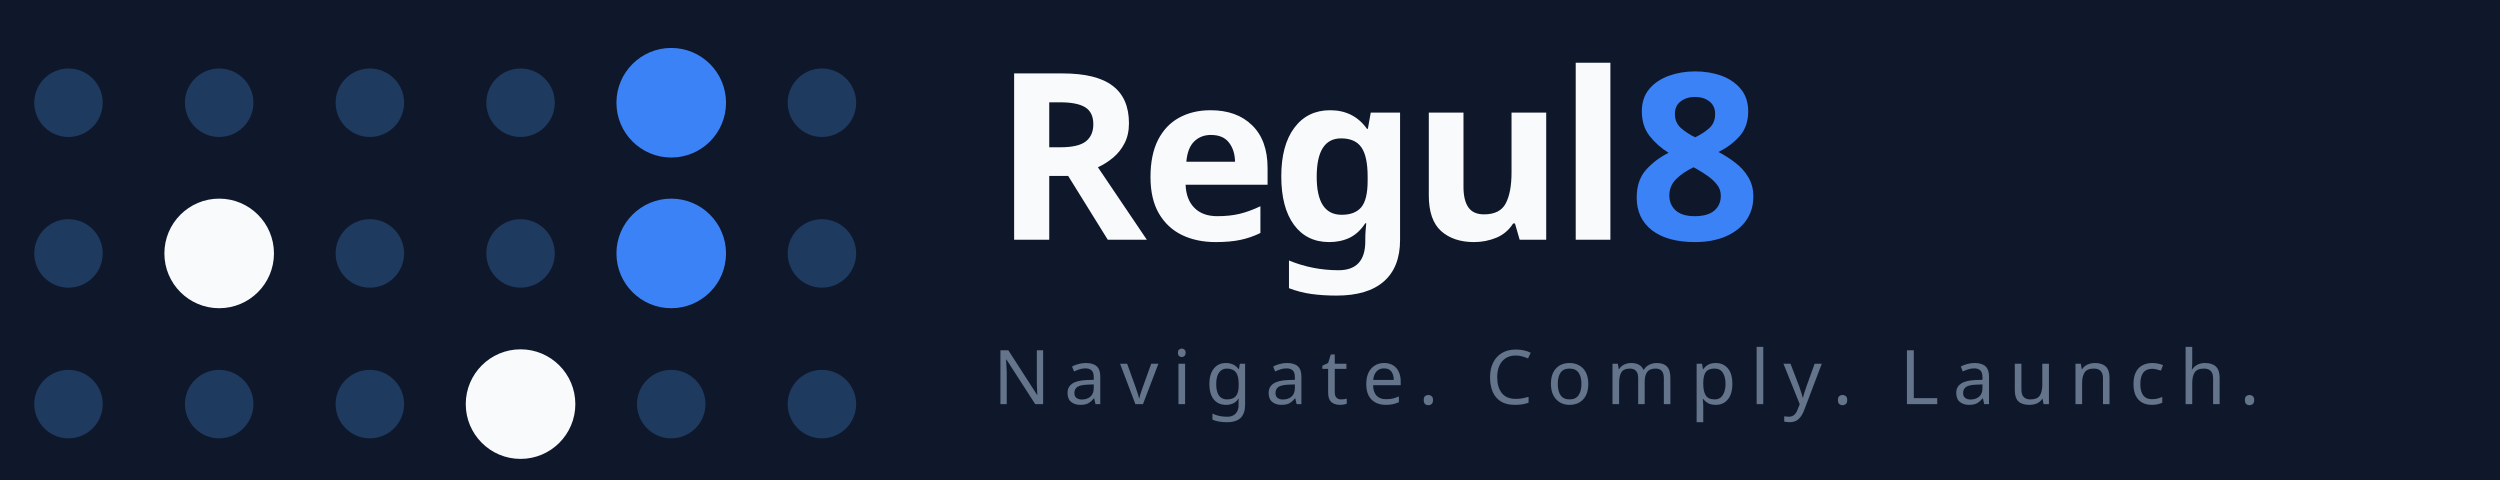
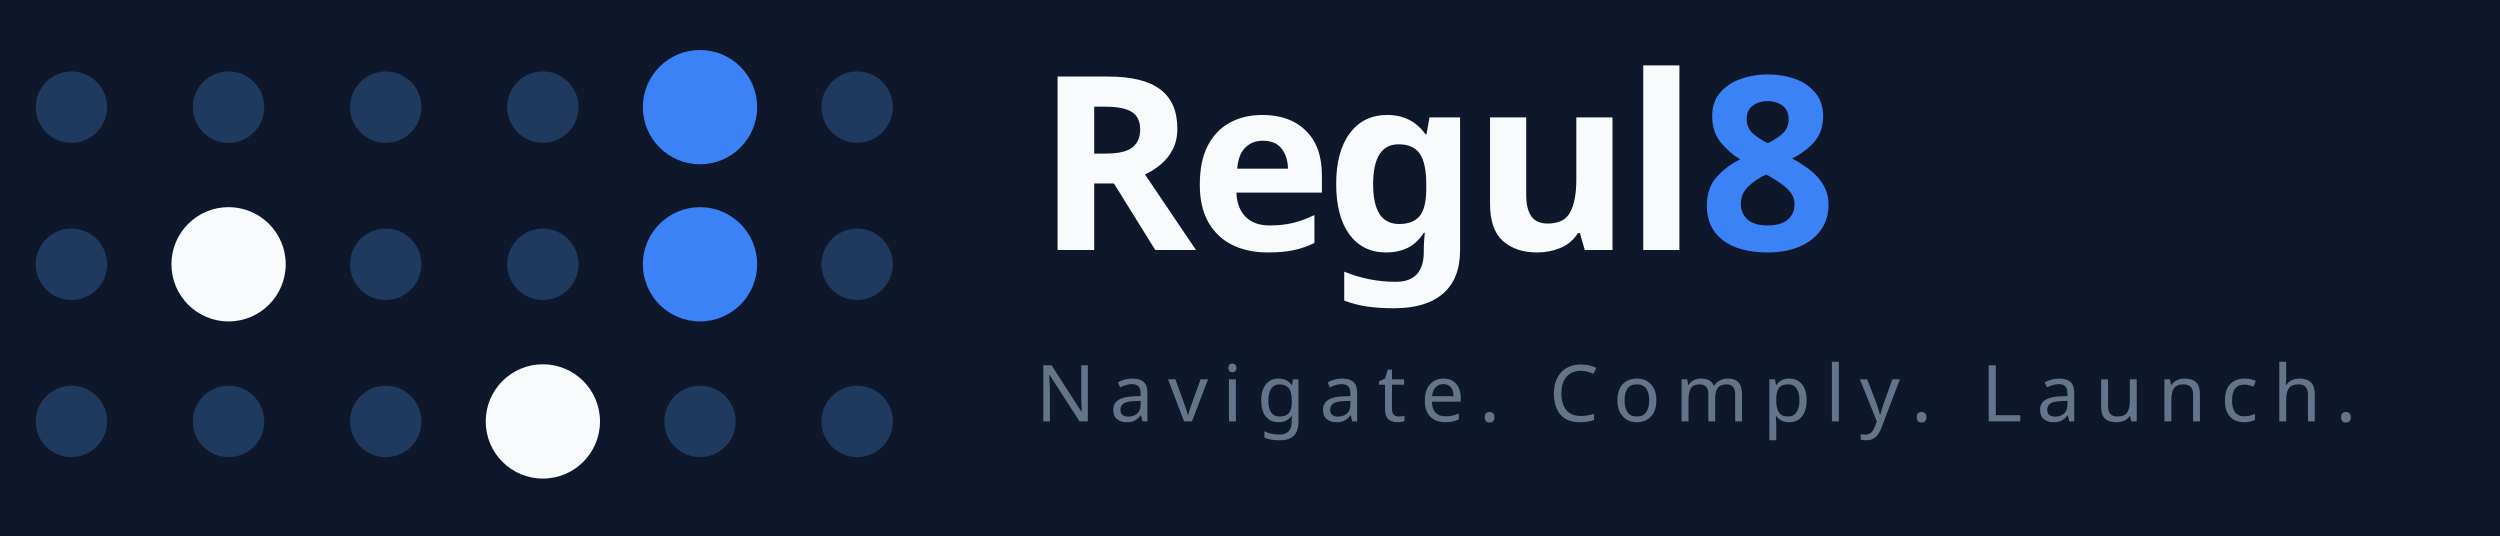
- <svg xmlns="http://www.w3.org/2000/svg" width="100%" viewBox="30 25 365 70" role="img">
+ <svg xmlns="http://www.w3.org/2000/svg" width="100%" viewBox="30 25 350 75" role="img">
  <rect x="0" y="0" width="680" height="160" rx="12" fill="#0F172A" style="fill:rgb(15, 23, 42);stroke:none;color:rgb(255, 255, 255);stroke-width:1px;stroke-linecap:butt;stroke-linejoin:miter;opacity:1;font-family:&quot;Anthropic Sans&quot;, -apple-system, &quot;system-ui&quot;, &quot;Segoe UI&quot;, sans-serif;font-size:16px;font-weight:400;text-anchor:start;dominant-baseline:auto" />
  <g transform="translate(40, 40)" style="fill:rgb(0, 0, 0);stroke:none;color:rgb(255, 255, 255);stroke-width:1px;stroke-linecap:butt;stroke-linejoin:miter;opacity:1;font-family:&quot;Anthropic Sans&quot;, -apple-system, &quot;system-ui&quot;, &quot;Segoe UI&quot;, sans-serif;font-size:16px;font-weight:400;text-anchor:start;dominant-baseline:auto">
    <circle cx="0" cy="0" r="5" fill="#1E3A5F" style="fill:rgb(30, 58, 95);stroke:none;color:rgb(255, 255, 255);stroke-width:1px;stroke-linecap:butt;stroke-linejoin:miter;opacity:1;font-family:&quot;Anthropic Sans&quot;, -apple-system, &quot;system-ui&quot;, &quot;Segoe UI&quot;, sans-serif;font-size:16px;font-weight:400;text-anchor:start;dominant-baseline:auto" />
    <circle cx="22" cy="0" r="5" fill="#1E3A5F" style="fill:rgb(30, 58, 95);stroke:none;color:rgb(255, 255, 255);stroke-width:1px;stroke-linecap:butt;stroke-linejoin:miter;opacity:1;font-family:&quot;Anthropic Sans&quot;, -apple-system, &quot;system-ui&quot;, &quot;Segoe UI&quot;, sans-serif;font-size:16px;font-weight:400;text-anchor:start;dominant-baseline:auto" />
    <circle cx="44" cy="0" r="5" fill="#1E3A5F" style="fill:rgb(30, 58, 95);stroke:none;color:rgb(255, 255, 255);stroke-width:1px;stroke-linecap:butt;stroke-linejoin:miter;opacity:1;font-family:&quot;Anthropic Sans&quot;, -apple-system, &quot;system-ui&quot;, &quot;Segoe UI&quot;, sans-serif;font-size:16px;font-weight:400;text-anchor:start;dominant-baseline:auto" />
    <circle cx="0" cy="22" r="5" fill="#1E3A5F" style="fill:rgb(30, 58, 95);stroke:none;color:rgb(255, 255, 255);stroke-width:1px;stroke-linecap:butt;stroke-linejoin:miter;opacity:1;font-family:&quot;Anthropic Sans&quot;, -apple-system, &quot;system-ui&quot;, &quot;Segoe UI&quot;, sans-serif;font-size:16px;font-weight:400;text-anchor:start;dominant-baseline:auto" />
    <circle cx="22" cy="22" r="8" fill="#F8FAFC" style="fill:rgb(248, 250, 252);stroke:none;color:rgb(255, 255, 255);stroke-width:1px;stroke-linecap:butt;stroke-linejoin:miter;opacity:1;font-family:&quot;Anthropic Sans&quot;, -apple-system, &quot;system-ui&quot;, &quot;Segoe UI&quot;, sans-serif;font-size:16px;font-weight:400;text-anchor:start;dominant-baseline:auto" />
    <circle cx="44" cy="22" r="5" fill="#1E3A5F" style="fill:rgb(30, 58, 95);stroke:none;color:rgb(255, 255, 255);stroke-width:1px;stroke-linecap:butt;stroke-linejoin:miter;opacity:1;font-family:&quot;Anthropic Sans&quot;, -apple-system, &quot;system-ui&quot;, &quot;Segoe UI&quot;, sans-serif;font-size:16px;font-weight:400;text-anchor:start;dominant-baseline:auto" />
    <circle cx="0" cy="44" r="5" fill="#1E3A5F" style="fill:rgb(30, 58, 95);stroke:none;color:rgb(255, 255, 255);stroke-width:1px;stroke-linecap:butt;stroke-linejoin:miter;opacity:1;font-family:&quot;Anthropic Sans&quot;, -apple-system, &quot;system-ui&quot;, &quot;Segoe UI&quot;, sans-serif;font-size:16px;font-weight:400;text-anchor:start;dominant-baseline:auto" />
    <circle cx="22" cy="44" r="5" fill="#1E3A5F" style="fill:rgb(30, 58, 95);stroke:none;color:rgb(255, 255, 255);stroke-width:1px;stroke-linecap:butt;stroke-linejoin:miter;opacity:1;font-family:&quot;Anthropic Sans&quot;, -apple-system, &quot;system-ui&quot;, &quot;Segoe UI&quot;, sans-serif;font-size:16px;font-weight:400;text-anchor:start;dominant-baseline:auto" />
    <circle cx="44" cy="44" r="5" fill="#1E3A5F" style="fill:rgb(30, 58, 95);stroke:none;color:rgb(255, 255, 255);stroke-width:1px;stroke-linecap:butt;stroke-linejoin:miter;opacity:1;font-family:&quot;Anthropic Sans&quot;, -apple-system, &quot;system-ui&quot;, &quot;Segoe UI&quot;, sans-serif;font-size:16px;font-weight:400;text-anchor:start;dominant-baseline:auto" />
    <circle cx="66" cy="0" r="5" fill="#1E3A5F" style="fill:rgb(30, 58, 95);stroke:none;color:rgb(255, 255, 255);stroke-width:1px;stroke-linecap:butt;stroke-linejoin:miter;opacity:1;font-family:&quot;Anthropic Sans&quot;, -apple-system, &quot;system-ui&quot;, &quot;Segoe UI&quot;, sans-serif;font-size:16px;font-weight:400;text-anchor:start;dominant-baseline:auto" />
    <circle cx="88" cy="0" r="8" fill="#3B82F6" style="fill:rgb(59, 130, 246);stroke:none;color:rgb(255, 255, 255);stroke-width:1px;stroke-linecap:butt;stroke-linejoin:miter;opacity:1;font-family:&quot;Anthropic Sans&quot;, -apple-system, &quot;system-ui&quot;, &quot;Segoe UI&quot;, sans-serif;font-size:16px;font-weight:400;text-anchor:start;dominant-baseline:auto" />
    <circle cx="110" cy="0" r="5" fill="#1E3A5F" style="fill:rgb(30, 58, 95);stroke:none;color:rgb(255, 255, 255);stroke-width:1px;stroke-linecap:butt;stroke-linejoin:miter;opacity:1;font-family:&quot;Anthropic Sans&quot;, -apple-system, &quot;system-ui&quot;, &quot;Segoe UI&quot;, sans-serif;font-size:16px;font-weight:400;text-anchor:start;dominant-baseline:auto" />
    <circle cx="66" cy="22" r="5" fill="#1E3A5F" style="fill:rgb(30, 58, 95);stroke:none;color:rgb(255, 255, 255);stroke-width:1px;stroke-linecap:butt;stroke-linejoin:miter;opacity:1;font-family:&quot;Anthropic Sans&quot;, -apple-system, &quot;system-ui&quot;, &quot;Segoe UI&quot;, sans-serif;font-size:16px;font-weight:400;text-anchor:start;dominant-baseline:auto" />
    <circle cx="88" cy="22" r="8" fill="#3B82F6" style="fill:rgb(59, 130, 246);stroke:none;color:rgb(255, 255, 255);stroke-width:1px;stroke-linecap:butt;stroke-linejoin:miter;opacity:1;font-family:&quot;Anthropic Sans&quot;, -apple-system, &quot;system-ui&quot;, &quot;Segoe UI&quot;, sans-serif;font-size:16px;font-weight:400;text-anchor:start;dominant-baseline:auto" />
    <circle cx="110" cy="22" r="5" fill="#1E3A5F" style="fill:rgb(30, 58, 95);stroke:none;color:rgb(255, 255, 255);stroke-width:1px;stroke-linecap:butt;stroke-linejoin:miter;opacity:1;font-family:&quot;Anthropic Sans&quot;, -apple-system, &quot;system-ui&quot;, &quot;Segoe UI&quot;, sans-serif;font-size:16px;font-weight:400;text-anchor:start;dominant-baseline:auto" />
    <circle cx="66" cy="44" r="8" fill="#F8FAFC" style="fill:rgb(248, 250, 252);stroke:none;color:rgb(255, 255, 255);stroke-width:1px;stroke-linecap:butt;stroke-linejoin:miter;opacity:1;font-family:&quot;Anthropic Sans&quot;, -apple-system, &quot;system-ui&quot;, &quot;Segoe UI&quot;, sans-serif;font-size:16px;font-weight:400;text-anchor:start;dominant-baseline:auto" />
    <circle cx="88" cy="44" r="5" fill="#1E3A5F" style="fill:rgb(30, 58, 95);stroke:none;color:rgb(255, 255, 255);stroke-width:1px;stroke-linecap:butt;stroke-linejoin:miter;opacity:1;font-family:&quot;Anthropic Sans&quot;, -apple-system, &quot;system-ui&quot;, &quot;Segoe UI&quot;, sans-serif;font-size:16px;font-weight:400;text-anchor:start;dominant-baseline:auto" />
    <circle cx="110" cy="44" r="5" fill="#1E3A5F" style="fill:rgb(30, 58, 95);stroke:none;color:rgb(255, 255, 255);stroke-width:1px;stroke-linecap:butt;stroke-linejoin:miter;opacity:1;font-family:&quot;Anthropic Sans&quot;, -apple-system, &quot;system-ui&quot;, &quot;Segoe UI&quot;, sans-serif;font-size:16px;font-weight:400;text-anchor:start;dominant-baseline:auto" />
    <text x="135" y="20" font-family="system-ui, sans-serif" font-size="34" font-weight="700" fill="#F8FAFC" letter-spacing="-1" style="fill:rgb(248, 250, 252);stroke:none;color:rgb(255, 255, 255);stroke-width:1px;stroke-linecap:butt;stroke-linejoin:miter;opacity:1;font-family:system-ui, sans-serif;font-size:34px;font-weight:700;text-anchor:start;dominant-baseline:auto">Regul<tspan fill="#3B82F6" style="fill:rgb(59, 130, 246);stroke:none;color:rgb(255, 255, 255);stroke-width:1px;stroke-linecap:butt;stroke-linejoin:miter;opacity:1;font-family:system-ui, sans-serif;font-size:34px;font-weight:700;text-anchor:start;dominant-baseline:auto">8</tspan>
    </text>
    <text x="135" y="44" font-family="system-ui, sans-serif" font-size="11" fill="#64748B" letter-spacing="2" style="fill:rgb(100, 116, 139);stroke:none;color:rgb(255, 255, 255);stroke-width:1px;stroke-linecap:butt;stroke-linejoin:miter;opacity:1;font-family:system-ui, sans-serif;font-size:11px;font-weight:400;text-anchor:start;dominant-baseline:auto">Navigate. Comply. Launch.</text>
  </g>
</svg>
